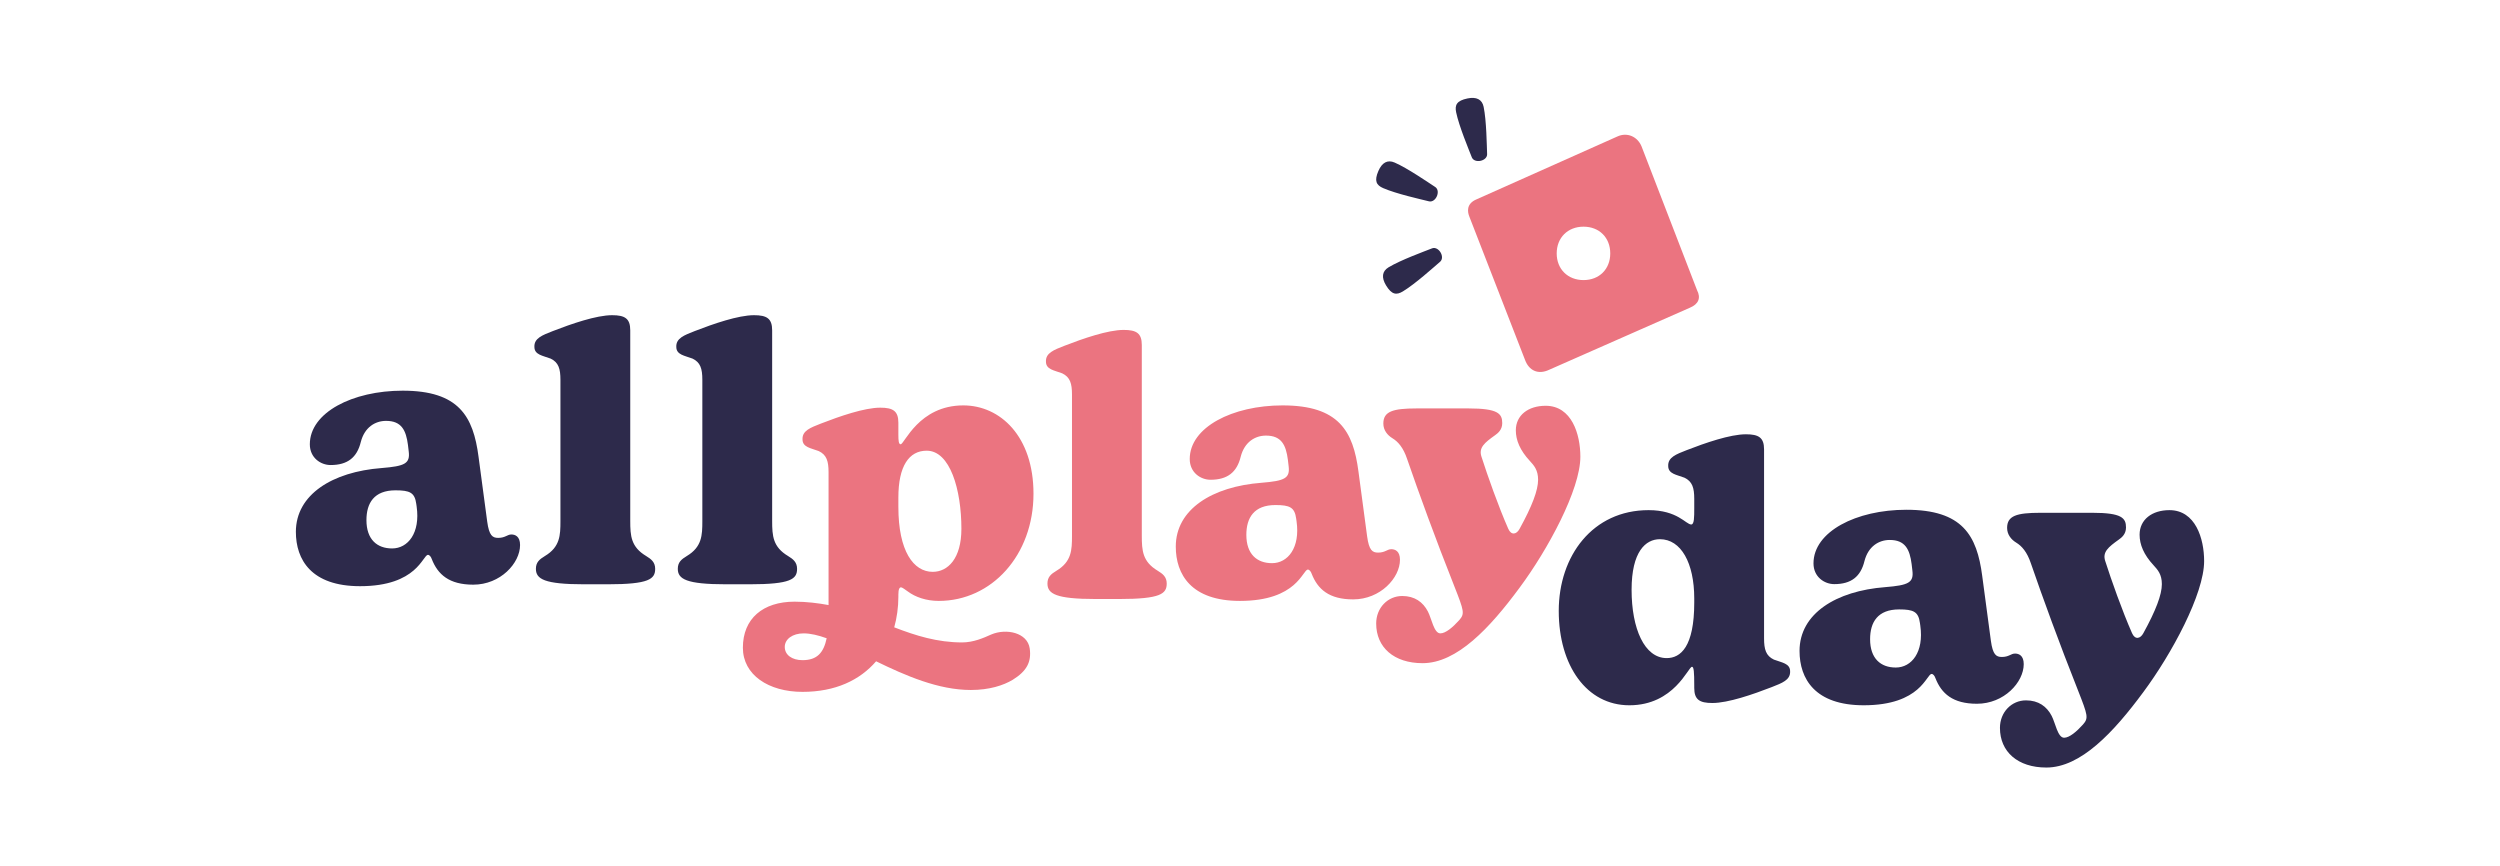
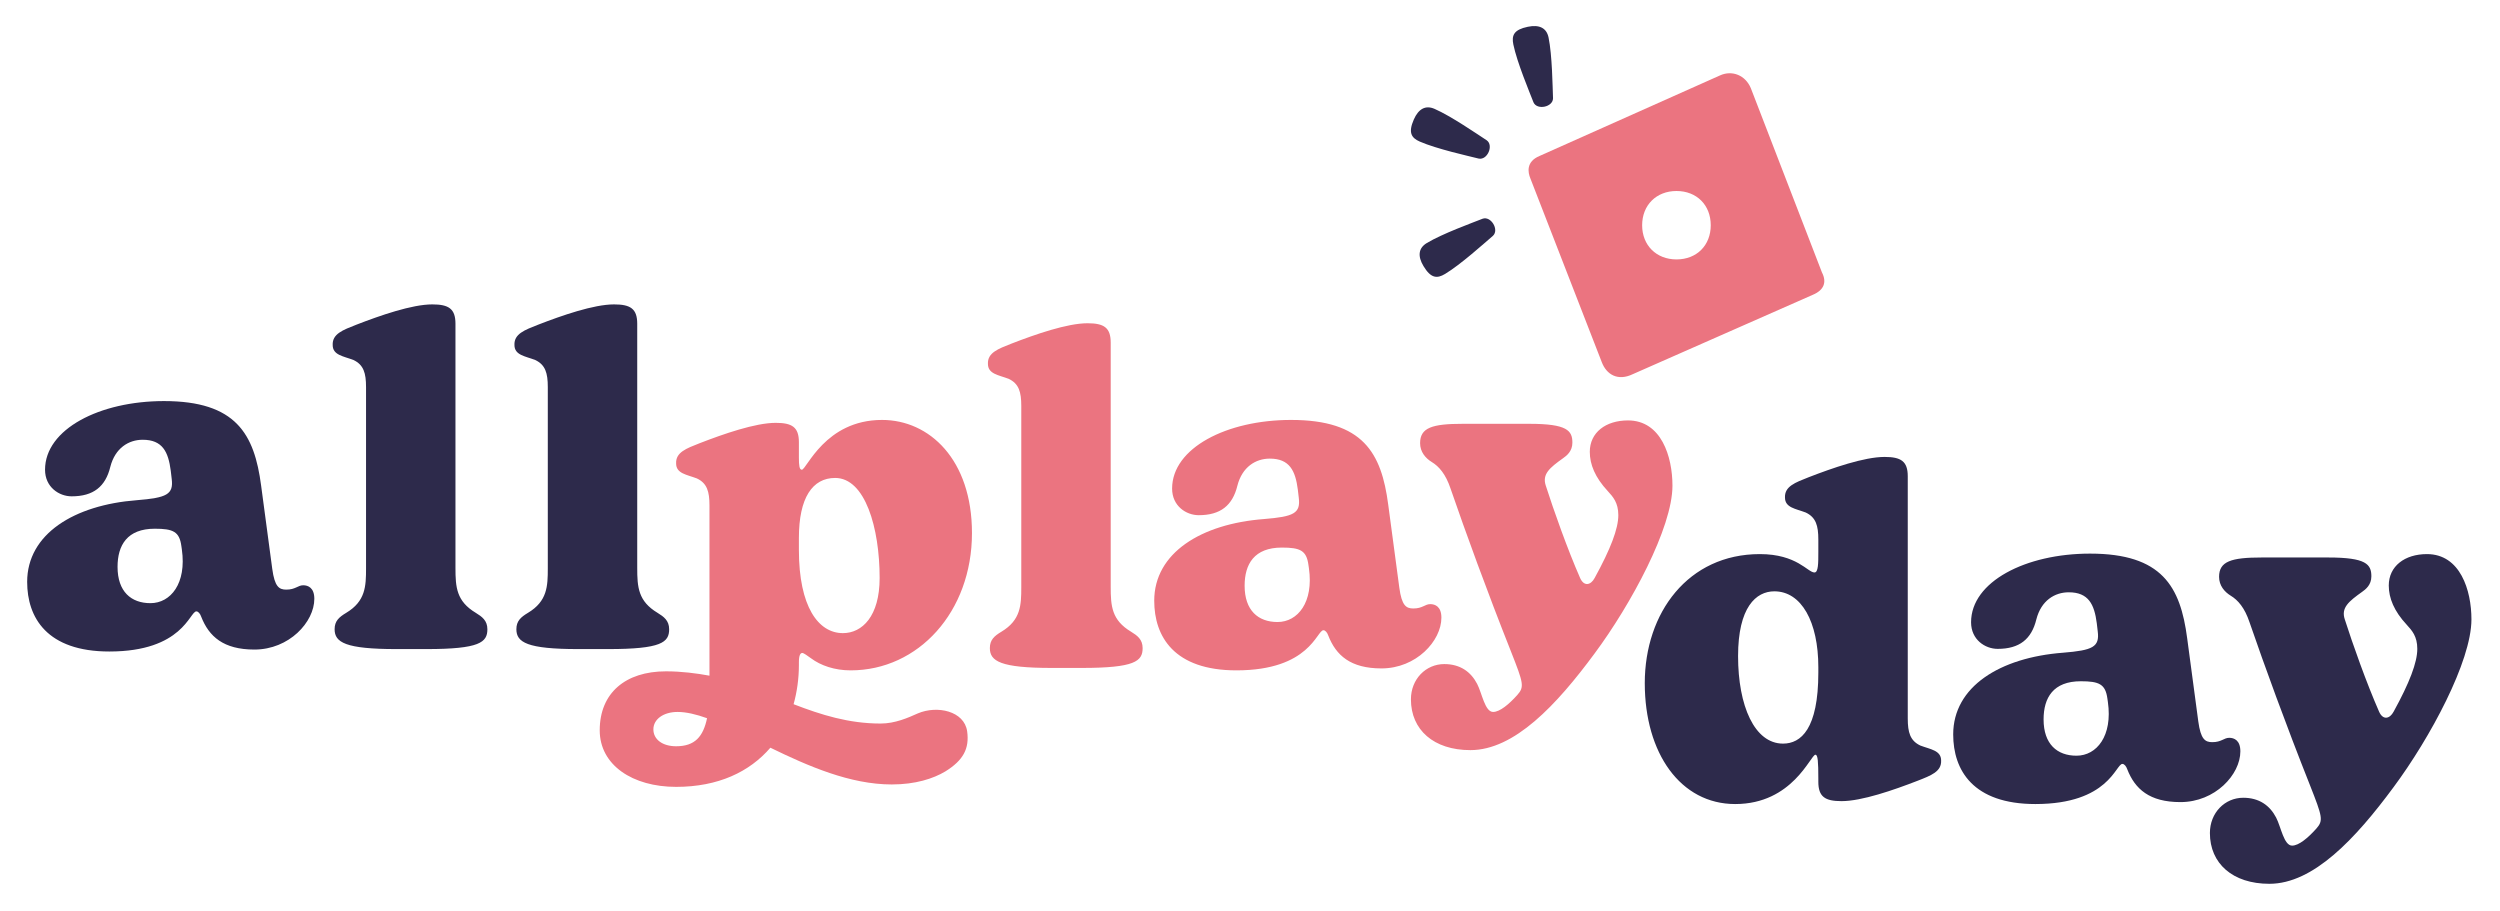
- <svg xmlns="http://www.w3.org/2000/svg" id="Layer_1" data-name="Layer 1" width="272.931mm" height="94.482mm" viewBox="0 0 773.661 267.822">
+ <svg xmlns="http://www.w3.org/2000/svg" id="Layer_1" data-name="Layer 1" viewBox="85 24 604 220">
  <defs>
    <style>
      .cls-1 {
        fill: #eb7480;
      }

      .cls-2 {
        fill: #2d2a4b;
      }
    </style>
  </defs>
  <path class="cls-1" d="M229.893,200.441c0-8.991,6.192-14.247,16.004-14.247,3.736,0,7.355.466,10.511,1.05v-41.111c0-3.39-.583-5.376-3.036-6.542-2.453-.933-5.022-1.17-5.022-3.619-.12-2.69,2.453-3.623,5.722-4.906,5.722-2.22,13.43-4.906,18.336-4.906,3.973,0,5.605,1.05,5.605,4.669v3.739c0,1.87.117,2.919.703,2.919,1.166,0,5.605-12.031,19.386-12.031,11.448,0,21.726,9.578,21.726,27.331,0,19.04-12.964,33.174-29.317,33.174-3.852,0-7.238-1.17-9.574-2.923-.82-.583-1.753-1.283-2.103-1.283-.466,0-.82.583-.82,2.22v.7c0,3.269-.466,6.542-1.283,9.461,6.659,2.569,13.314,4.672,21.022,4.672,3.506,0,6.659-1.403,8.995-2.453,4.672-1.986,11.211-.583,11.914,4.319.583,4.206-.937,7.009-5.256,9.695-2.923,1.753-7.242,3.156-12.968,3.156-10.045,0-20.206-4.439-29.314-8.878-5.022,5.839-12.614,9.461-22.775,9.461-10.515,0-18.456-5.256-18.456-13.667ZM248.349,204.297c4.552,0,6.538-2.336,7.475-6.775-2.573-.933-5.022-1.516-7.125-1.516-3.39,0-5.842,1.749-5.842,4.202s2.22,4.089,5.493,4.089ZM297.519,163.652c0-12.148-3.502-24.179-10.744-24.179-5.489,0-8.762,4.789-8.762,14.484v2.919c0,13.664,4.672,20.089,10.631,20.089,4.672,0,8.875-4.089,8.875-13.314ZM358.253,176.616c1.52.933,2.806,1.87,2.806,3.969,0,3.156-1.87,4.789-14.717,4.789h-7.242c-12.381,0-14.95-1.633-14.95-4.789,0-1.983,1.05-2.919,2.803-3.969,4.672-2.803,4.789-6.426,4.789-10.744v-43.801c0-3.386-.583-5.372-3.036-6.542-2.453-.933-5.022-1.166-5.022-3.619-.117-2.686,2.453-3.623,5.722-4.906,5.722-2.22,13.43-4.906,18.336-4.906,3.973,0,5.605,1.05,5.605,4.672v58.981c0,4.672.237,8.062,4.906,10.865ZM363.862,169.141c0-11.564,11.327-18.573,26.511-19.739,7.242-.583,8.878-1.403,8.412-5.139l-.233-1.986c-.587-4.556-1.986-7.475-6.775-7.475-3.386,0-6.659,1.986-7.825,6.542-1.17,4.789-4.089,7.125-9.345,7.125-3.036,0-6.426-2.22-6.426-6.426,0-9.811,13.201-16.587,28.734-16.587,17.403,0,21.842,7.942,23.475,20.439l2.686,20.093c.587,4.319,1.636,5.022,3.39,5.022,2.22,0,2.803-1.053,4.086-1.053,1.17,0,2.69.583,2.69,3.269,0,5.609-6.076,12.264-14.484,12.264-7.475,0-10.981-3.153-12.847-7.942-.237-.7-.703-1.283-1.17-1.283-1.636,0-3.269,9.695-21.022,9.695-15.067,0-19.856-8.179-19.856-16.82ZM401.238,161.316l-.117-.82c-.47-3.502-1.986-4.202-6.426-4.202-6.659,0-8.995,3.969-8.995,9.224,0,5.959,3.273,8.762,7.945,8.762,4.906,0,8.758-4.789,7.592-12.964ZM425.879,192.966c0-4.906,3.619-8.525,8.058-8.525,3.852,0,6.422,1.87,7.942,4.789,1.166,2.22,1.87,6.775,3.856,6.775,1.633,0,3.852-1.87,5.839-4.089,1.753-1.986,1.516-2.803-1.52-10.511-5.839-14.717-10.978-28.851-14.6-39.362-1.166-3.502-2.803-5.372-4.552-6.426-1.52-.933-2.806-2.453-2.806-4.552,0-3.739,2.923-4.672,10.282-4.672h16.117c9.112,0,10.394,1.633,10.394,4.552,0,2.103-1.399,3.156-2.22,3.739-3.269,2.336-5.139,3.856-4.202,6.659,1.866,5.839,5.256,15.417,8.291,22.309.933,2.099,2.569,1.749,3.502,0,3.856-7.009,5.726-11.914,5.726-15.184,0-3.04-1.287-4.439-2.569-5.842-3.04-3.269-4.323-6.422-4.323-9.461,0-4.672,3.852-7.592,9.228-7.592,8.058,0,10.744,8.762,10.744,15.77,0,10.161-10.045,28.731-18.806,40.528-9.224,12.497-19.386,23.358-30.017,23.358-8.875,0-14.363-4.906-14.363-12.264ZM525.185,89.826l-17.187-44.53c-1.286-3.096-4.5-4.422-7.449-3.073l-43.587,19.454c-3.303,1.373-2.831,3.963-2.231,5.407l17.247,44.384c1.14,3.036,3.882,4.679,7.509,2.928l43.467-19.163c2.682-1.115,3.466-3.016,2.231-5.407ZM490.041,86.676c-4.87,0-8.299-3.407-8.299-8.253,0-4.87,3.429-8.276,8.299-8.276,4.893,0,8.276,3.406,8.276,8.276,0,4.847-3.383,8.253-8.276,8.253Z" />
  <path class="cls-2" d="M482.377,189.057c0-17.053,10.511-31.187,27.798-31.187,8.995,0,11.564,4.439,13.197,4.439.937,0,.937-2.22.937-5.022v-2.919c0-3.386-.583-5.372-3.036-6.542-2.453-.933-5.022-1.166-5.022-3.619-.12-2.686,2.453-3.623,5.722-4.906,5.722-2.22,13.43-4.906,18.336-4.906,3.973,0,5.605,1.05,5.605,4.672v58.515c0,3.39.587,5.372,3.04,6.542,2.453.933,5.022,1.166,5.022,3.619.117,2.686-2.453,3.623-5.726,4.906-5.722,2.22-13.43,4.906-18.336,4.906-3.973,0-5.605-1.05-5.605-4.672v-.7c0-4.206-.117-5.839-.703-5.839-1.166,0-5.489,11.914-19.386,11.914-13.201,0-21.842-12.264-21.842-29.201ZM524.309,186.487v-1.287c0-10.978-4.089-18.336-10.628-18.336-4.439,0-8.762,3.852-8.762,15.65,0,12.031,3.973,21.143,10.861,21.143,4.323,0,8.529-3.506,8.529-17.17ZM556.892,201.438c0-11.564,11.327-18.573,26.511-19.739,7.242-.583,8.878-1.403,8.412-5.139l-.233-1.986c-.587-4.556-1.986-7.475-6.775-7.475-3.386,0-6.659,1.986-7.825,6.542-1.17,4.789-4.089,7.125-9.345,7.125-3.036,0-6.426-2.22-6.426-6.426,0-9.811,13.201-16.587,28.734-16.587,17.403,0,21.842,7.942,23.475,20.439l2.686,20.093c.587,4.319,1.636,5.022,3.39,5.022,2.22,0,2.803-1.053,4.086-1.053,1.17,0,2.69.583,2.69,3.269,0,5.609-6.076,12.264-14.484,12.264-7.475,0-10.981-3.153-12.847-7.942-.237-.7-.703-1.283-1.17-1.283-1.636,0-3.269,9.695-21.022,9.695-15.067,0-19.856-8.179-19.856-16.82ZM594.267,193.613l-.117-.82c-.47-3.502-1.986-4.202-6.426-4.202-6.659,0-8.995,3.969-8.995,9.224,0,5.959,3.273,8.762,7.945,8.762,4.906,0,8.758-4.789,7.592-12.964ZM618.912,225.263c0-4.906,3.619-8.525,8.058-8.525,3.852,0,6.422,1.87,7.942,4.789,1.166,2.22,1.87,6.775,3.856,6.775,1.633,0,3.852-1.87,5.839-4.089,1.753-1.986,1.516-2.803-1.52-10.511-5.839-14.717-10.978-28.851-14.6-39.362-1.166-3.502-2.803-5.372-4.552-6.426-1.52-.933-2.806-2.453-2.806-4.552,0-3.739,2.923-4.672,10.282-4.672h16.117c9.112,0,10.394,1.633,10.394,4.552,0,2.103-1.399,3.156-2.22,3.739-3.269,2.336-5.139,3.856-4.202,6.659,1.866,5.839,5.256,15.417,8.291,22.309.933,2.099,2.569,1.749,3.502,0,3.856-7.009,5.726-11.914,5.726-15.184,0-3.04-1.287-4.439-2.569-5.842-3.04-3.269-4.323-6.422-4.323-9.461,0-4.669,3.852-7.592,9.228-7.592,8.058,0,10.744,8.762,10.744,15.77,0,10.161-10.045,28.731-18.806,40.528-9.224,12.497-19.386,23.358-30.017,23.358-8.875,0-14.363-4.906-14.363-12.264ZM91.562,164.585c0-11.564,11.327-18.573,26.511-19.739,7.242-.583,8.878-1.403,8.412-5.139l-.233-1.986c-.587-4.556-1.986-7.475-6.775-7.475-3.386,0-6.659,1.986-7.825,6.542-1.17,4.789-4.089,7.125-9.345,7.125-3.036,0-6.426-2.22-6.426-6.426,0-9.811,13.201-16.587,28.734-16.587,17.403,0,21.842,7.942,23.475,20.439l2.686,20.093c.587,4.319,1.636,5.022,3.39,5.022,2.22,0,2.803-1.053,4.086-1.053,1.17,0,2.69.583,2.69,3.269,0,5.609-6.076,12.264-14.484,12.264-7.475,0-10.981-3.153-12.847-7.942-.237-.7-.703-1.283-1.17-1.283-1.636,0-3.269,9.695-21.022,9.695-15.067,0-19.856-8.179-19.856-16.82ZM128.938,156.76l-.117-.82c-.47-3.502-1.986-4.202-6.426-4.202-6.659,0-8.995,3.969-8.995,9.224,0,5.959,3.273,8.762,7.945,8.762,4.906,0,8.758-4.789,7.592-12.964ZM199.946,172.06c1.52.933,2.806,1.87,2.806,3.969,0,3.156-1.87,4.789-14.717,4.789h-7.242c-12.381,0-14.95-1.633-14.95-4.789,0-1.983,1.05-2.919,2.803-3.969,4.672-2.803,4.789-6.426,4.789-10.748v-43.797c0-3.386-.583-5.372-3.036-6.542-2.453-.933-5.022-1.166-5.022-3.619-.117-2.686,2.453-3.623,5.722-4.906,5.722-2.22,13.43-4.906,18.336-4.906,3.973,0,5.605,1.05,5.605,4.672v58.981c0,4.672.237,8.062,4.906,10.865ZM243.86,172.06c1.52.933,2.806,1.87,2.806,3.969,0,3.156-1.87,4.789-14.717,4.789h-7.242c-12.381,0-14.95-1.633-14.95-4.789,0-1.983,1.05-2.919,2.803-3.969,4.672-2.803,4.789-6.426,4.789-10.748v-43.797c0-3.386-.583-5.372-3.036-6.542-2.453-.933-5.022-1.166-5.022-3.619-.117-2.686,2.453-3.623,5.722-4.906,5.722-2.22,13.43-4.906,18.336-4.906,3.973,0,5.605,1.05,5.605,4.672v58.981c0,4.672.237,8.062,4.906,10.865ZM450.625,34.752c-.467-2.251.163-3.592,3.502-4.284,2.757-.572,4.523.272,5.004,2.595.888,4.282.972,11.986,1.079,14.689-.014,2.123-3.86,2.921-4.717.979-.977-2.522-3.964-9.624-4.868-13.978ZM428.047,58.219c-2.107-.918-2.838-2.207-1.476-5.333,1.125-2.581,2.834-3.535,5.008-2.587,4.009,1.747,10.347,6.128,12.616,7.601,1.725,1.237.156,4.838-1.925,4.416-2.624-.658-10.147-2.321-14.223-4.098ZM434.124,90.187c-1.969,1.186-3.443,1.036-5.202-1.885-1.453-2.412-1.241-4.357.791-5.581,3.746-2.256,10.988-4.887,13.503-5.883,2.007-.69,4.034,2.675,2.486,4.127-2.056,1.758-7.768,6.928-11.577,9.223Z" />
</svg>
